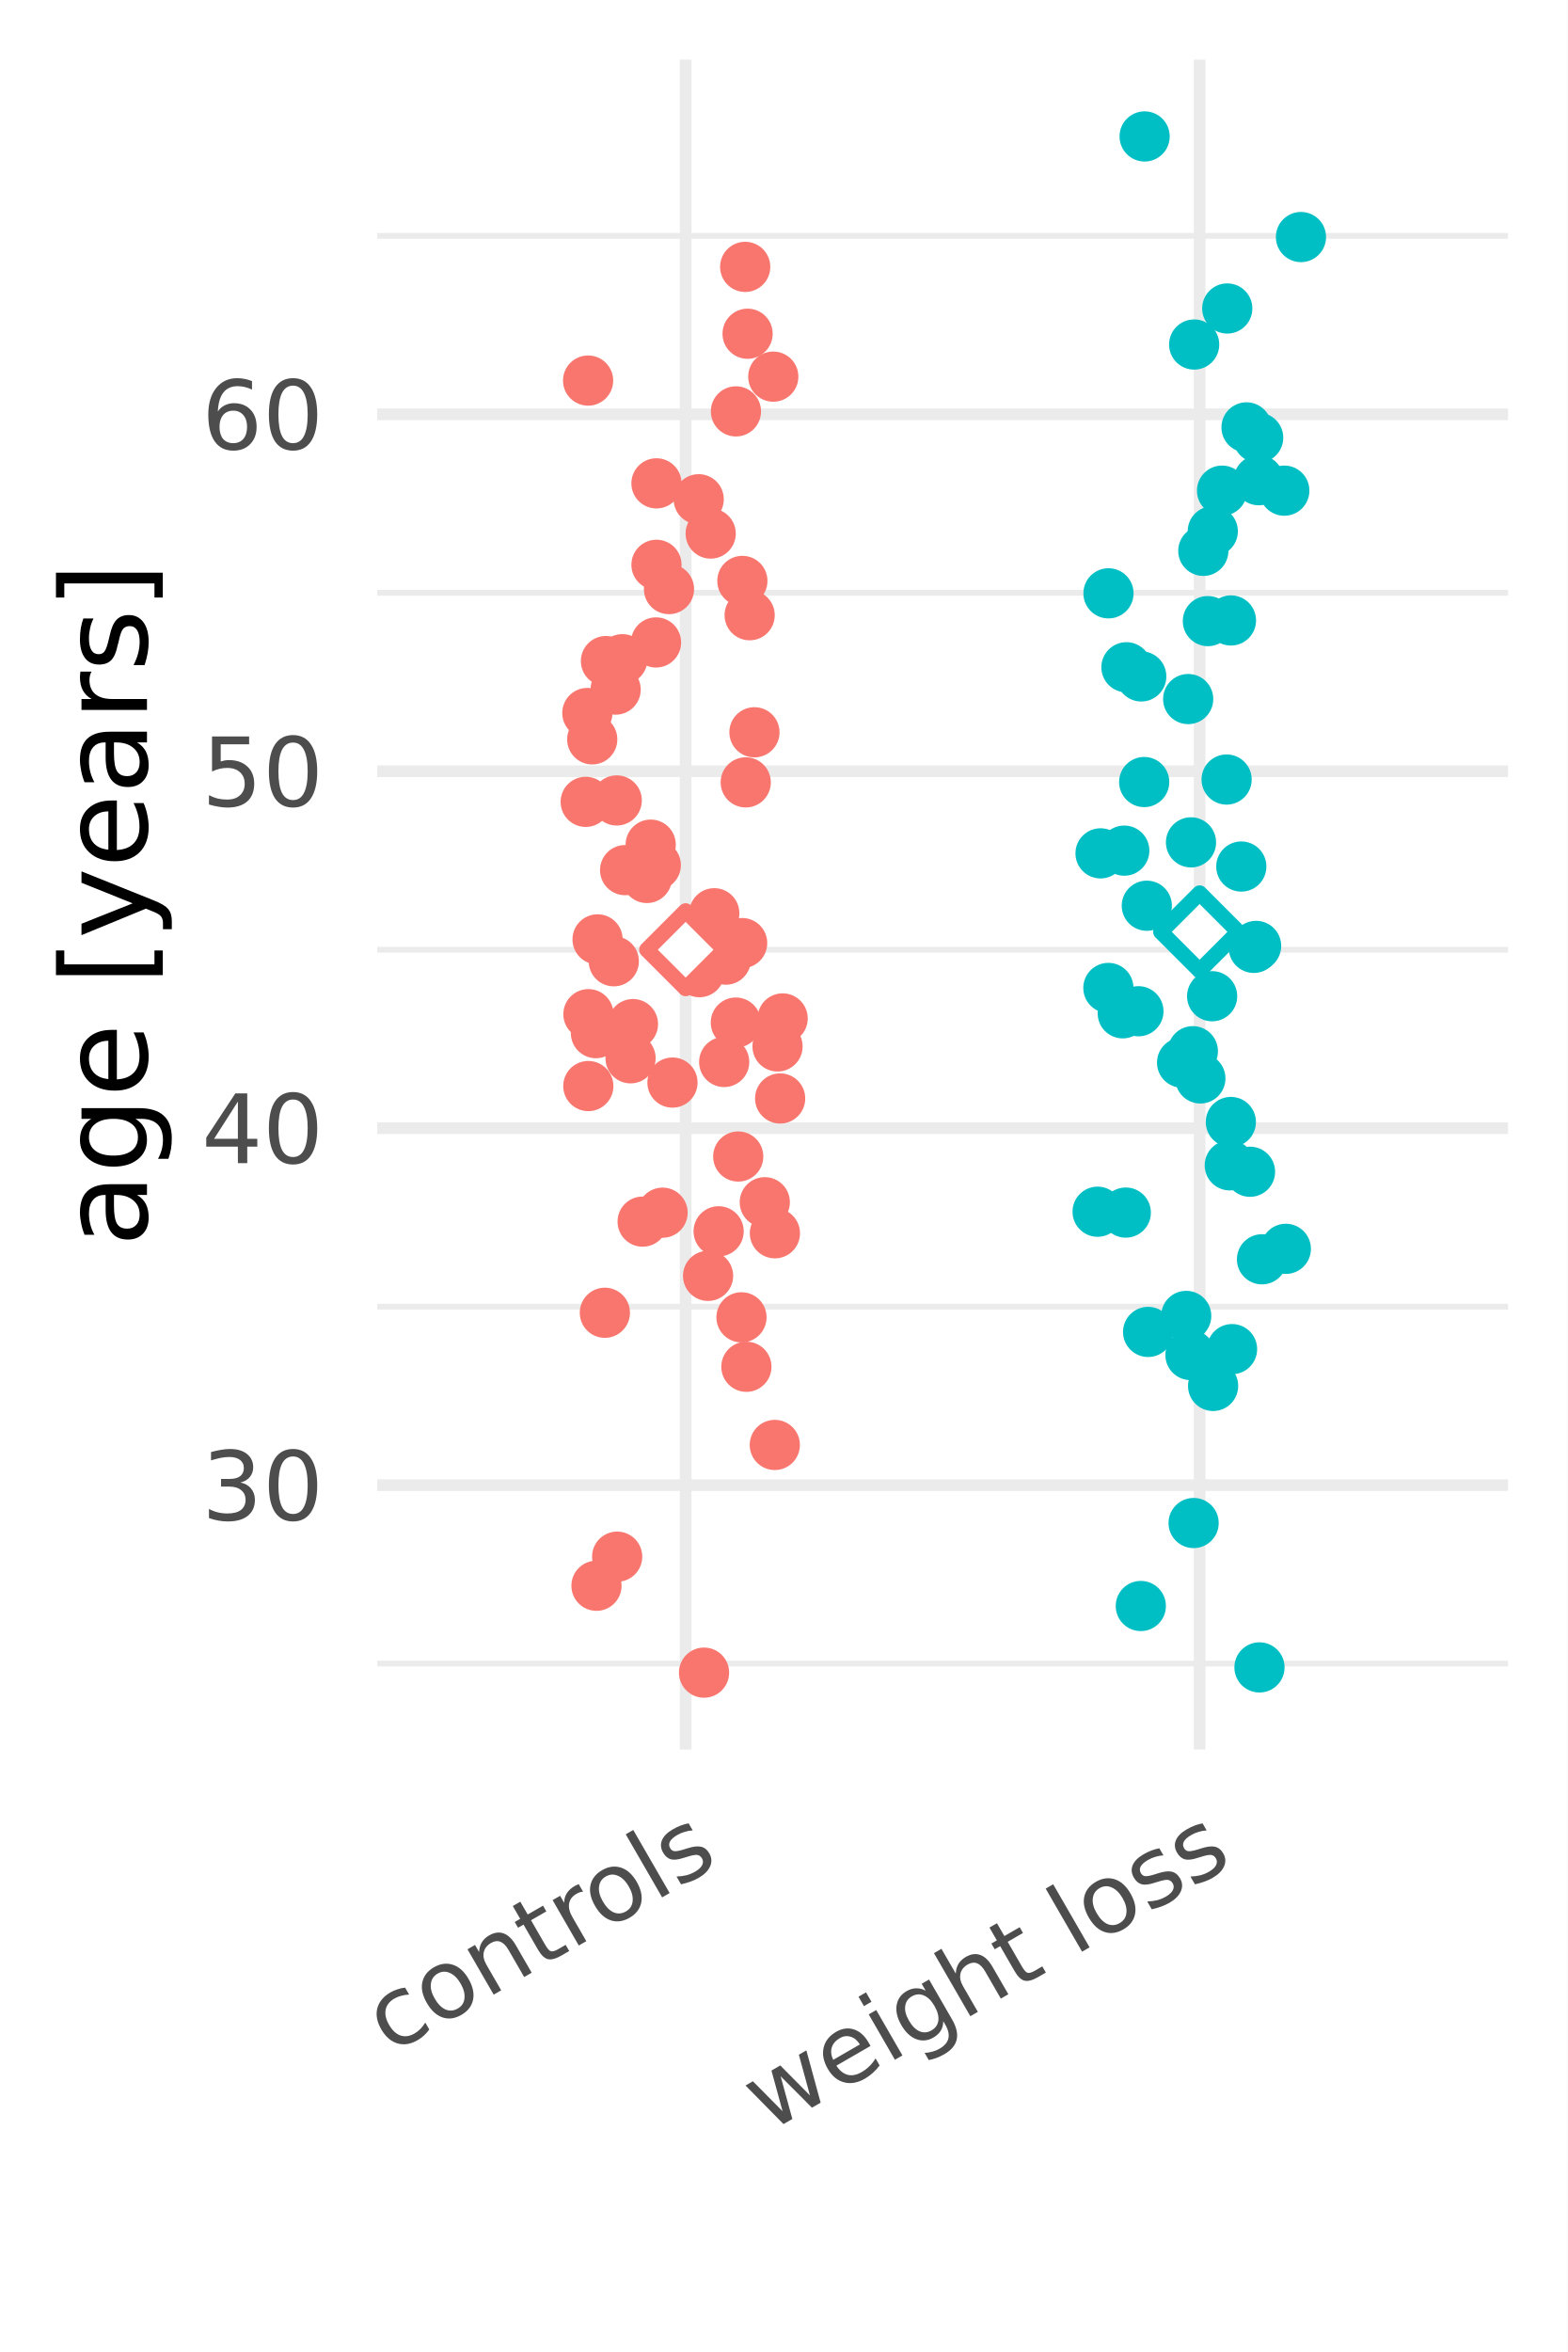
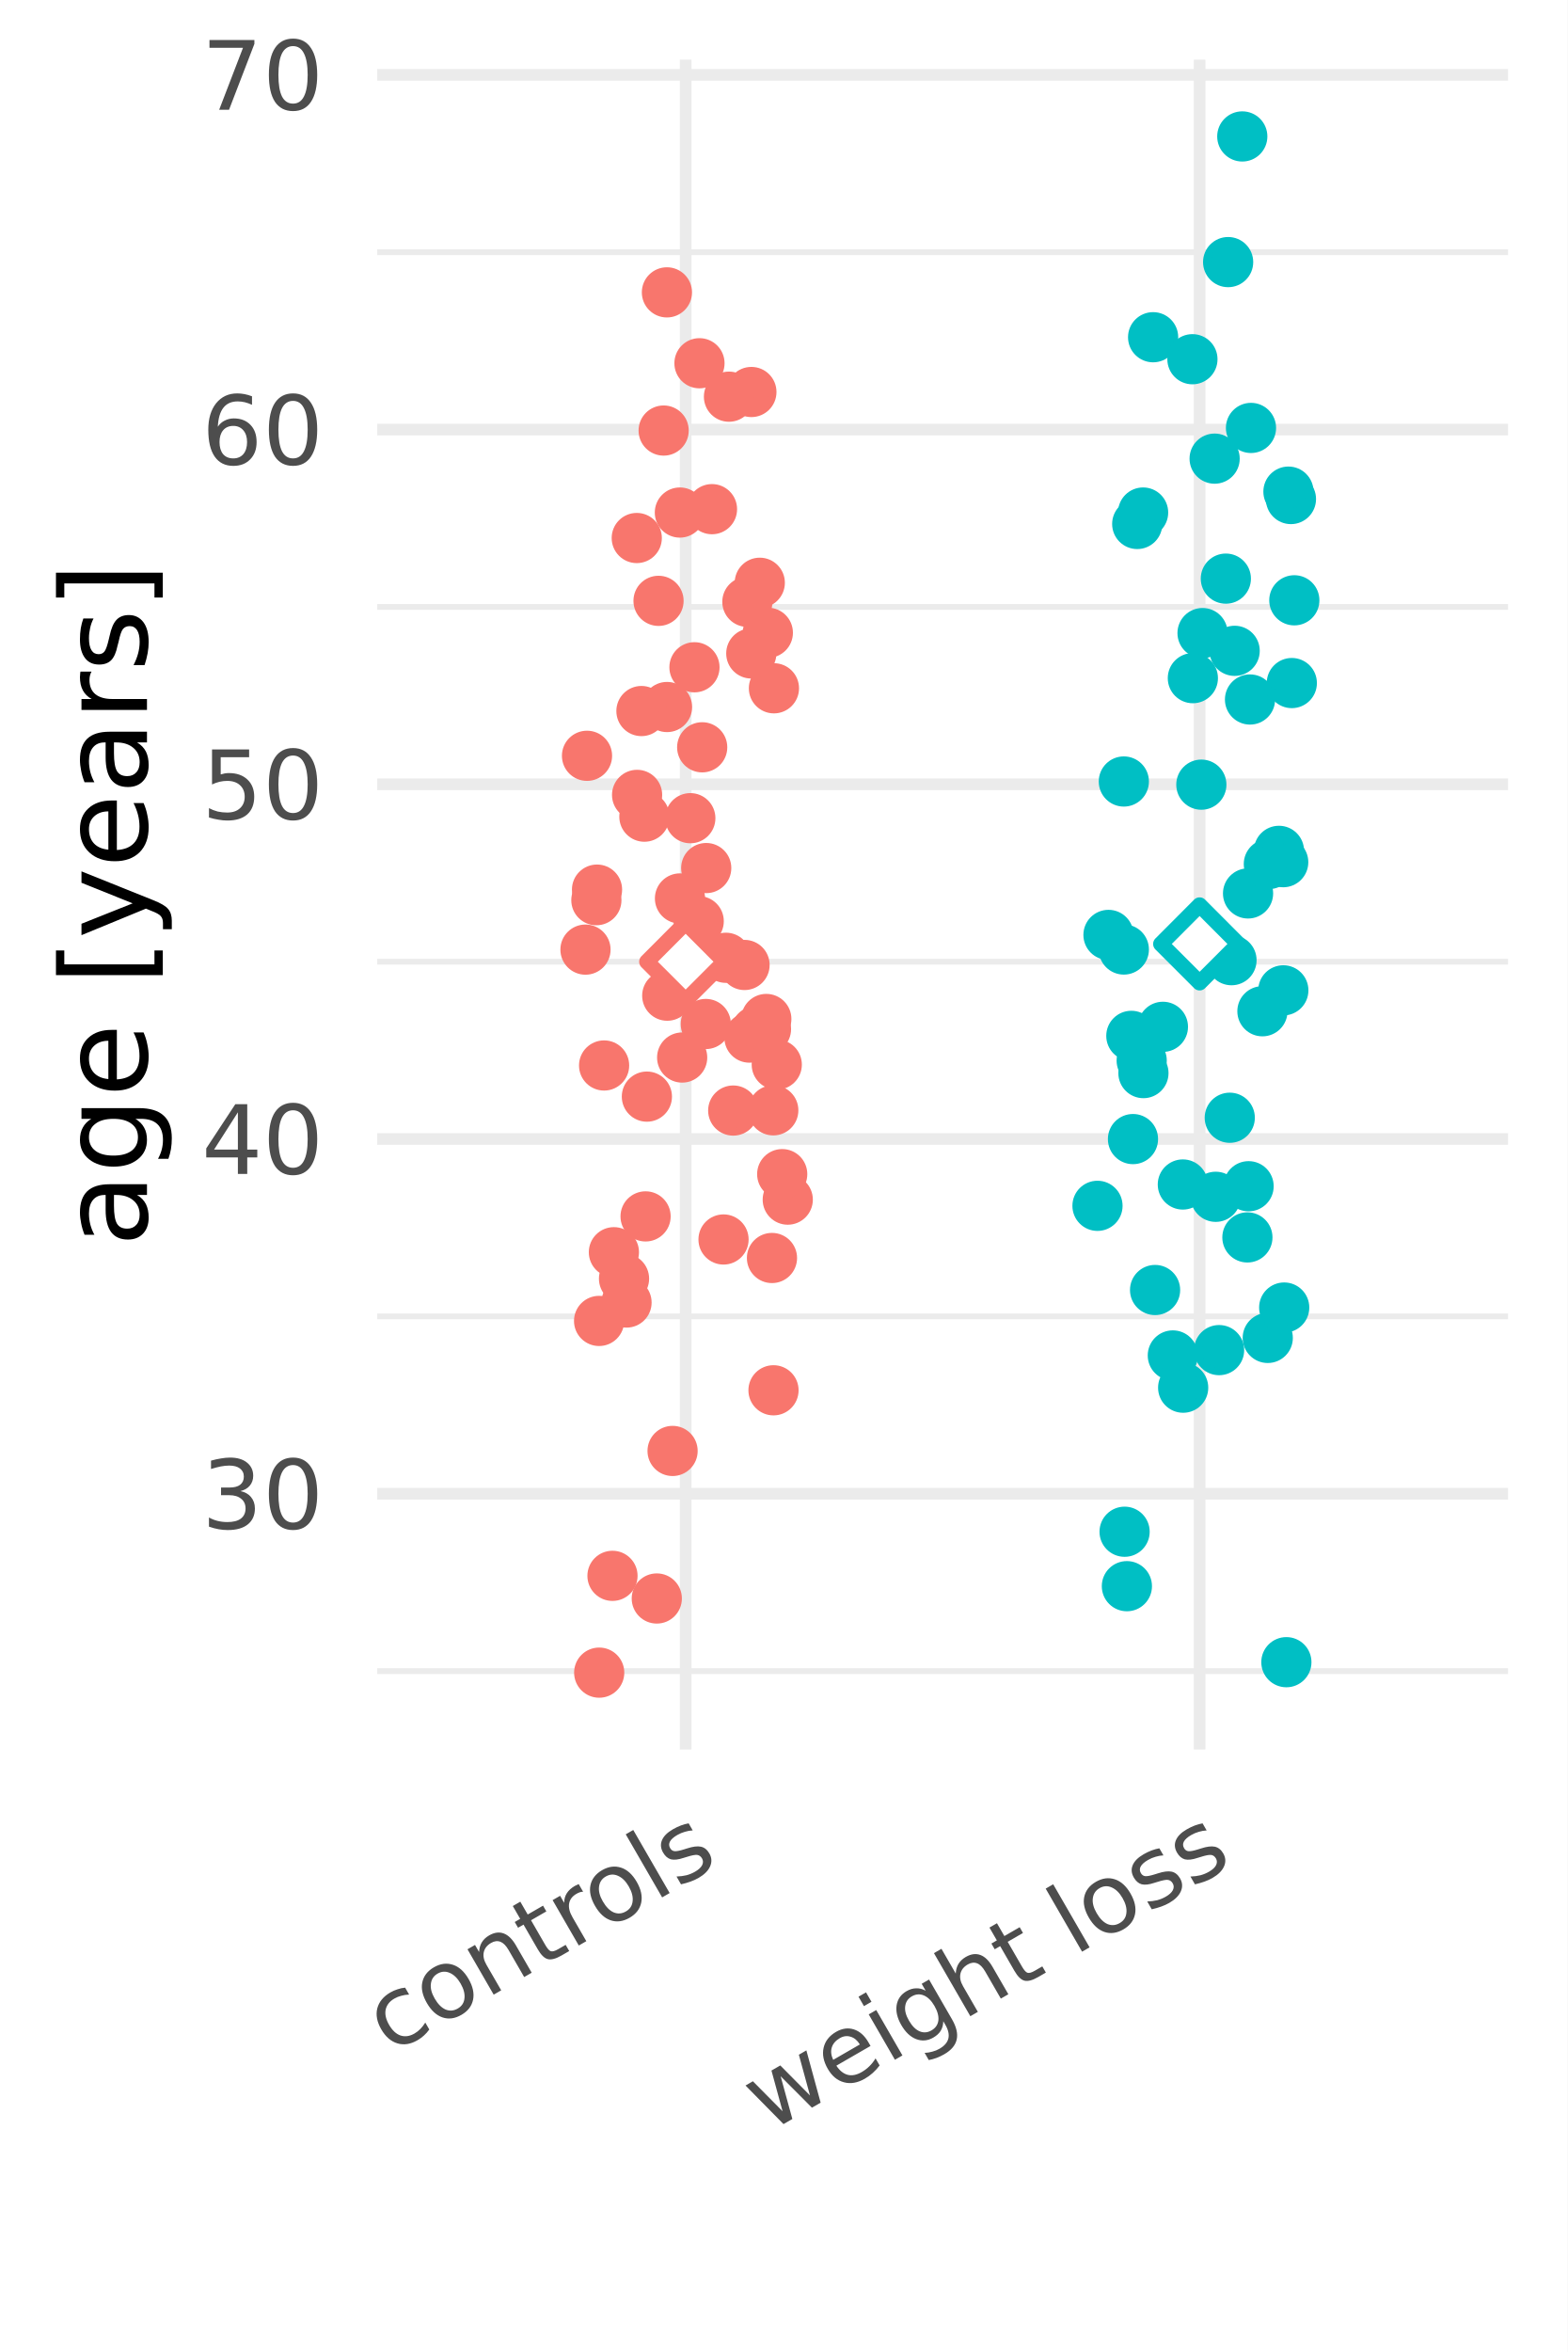
<svg xmlns="http://www.w3.org/2000/svg" class="svglite" width="144.00pt" height="216.00pt" viewBox="0 0 144.00 216.00">
  <defs>
    <style type="text/css">
    .svglite line, .svglite polyline, .svglite polygon, .svglite path, .svglite rect, .svglite circle {
      fill: none;
      stroke: #000000;
      stroke-linecap: round;
      stroke-linejoin: round;
      stroke-miterlimit: 10.00;
    }
  </style>
  </defs>
  <rect width="100%" height="100%" style="stroke: none; fill: #FFFFFF;" />
  <defs>
    <clipPath id="cpMC4wMHwxNDQuMDB8MC4wMHwyMTYuMDA=">
      <rect x="0.00" y="0.00" width="144.00" height="216.00" />
    </clipPath>
  </defs>
  <g clip-path="url(#cpMC4wMHwxNDQuMDB8MC4wMHwyMTYuMDA=)">
</g>
  <defs>
    <clipPath id="cpMzQuNjV8MTM4LjUyfDUuNDh8MTYwLjY3">
      <rect x="34.65" y="5.48" width="103.87" height="155.19" />
    </clipPath>
  </defs>
  <g clip-path="url(#cpMzQuNjV8MTM4LjUyfDUuNDh8MTYwLjY3)">
-     <polyline points="34.65,152.78 138.52,152.78 " style="stroke-width: 0.53; stroke: #EBEBEB; stroke-linecap: butt;" />
-     <polyline points="34.65,120.00 138.52,120.00 " style="stroke-width: 0.53; stroke: #EBEBEB; stroke-linecap: butt;" />
-     <polyline points="34.65,87.22 138.52,87.22 " style="stroke-width: 0.53; stroke: #EBEBEB; stroke-linecap: butt;" />
-     <polyline points="34.65,54.44 138.52,54.44 " style="stroke-width: 0.53; stroke: #EBEBEB; stroke-linecap: butt;" />
-     <polyline points="34.65,21.66 138.52,21.66 " style="stroke-width: 0.53; stroke: #EBEBEB; stroke-linecap: butt;" />
-     <polyline points="34.65,136.39 138.52,136.39 " style="stroke-width: 1.07; stroke: #EBEBEB; stroke-linecap: butt;" />
-     <polyline points="34.65,103.61 138.52,103.61 " style="stroke-width: 1.07; stroke: #EBEBEB; stroke-linecap: butt;" />
-     <polyline points="34.65,70.83 138.52,70.83 " style="stroke-width: 1.07; stroke: #EBEBEB; stroke-linecap: butt;" />
-     <polyline points="34.65,38.05 138.52,38.05 " style="stroke-width: 1.07; stroke: #EBEBEB; stroke-linecap: butt;" />
+     <polyline points="34.65,153.47 138.52,153.47 " style="stroke-width: 0.53; stroke: #EBEBEB; stroke-linecap: butt;" />
+     <polyline points="34.65,120.89 138.52,120.89 " style="stroke-width: 0.53; stroke: #EBEBEB; stroke-linecap: butt;" />
+     <polyline points="34.65,88.32 138.52,88.32 " style="stroke-width: 0.53; stroke: #EBEBEB; stroke-linecap: butt;" />
+     <polyline points="34.65,55.74 138.52,55.74 " style="stroke-width: 0.53; stroke: #EBEBEB; stroke-linecap: butt;" />
+     <polyline points="34.65,23.16 138.52,23.16 " style="stroke-width: 0.53; stroke: #EBEBEB; stroke-linecap: butt;" />
+     <polyline points="34.65,137.18 138.52,137.18 " style="stroke-width: 1.07; stroke: #EBEBEB; stroke-linecap: butt;" />
+     <polyline points="34.65,104.60 138.52,104.60 " style="stroke-width: 1.07; stroke: #EBEBEB; stroke-linecap: butt;" />
+     <polyline points="34.65,72.03 138.52,72.03 " style="stroke-width: 1.07; stroke: #EBEBEB; stroke-linecap: butt;" />
+     <polyline points="34.65,39.45 138.52,39.45 " style="stroke-width: 1.07; stroke: #EBEBEB; stroke-linecap: butt;" />
+     <polyline points="34.65,6.87 138.52,6.87 " style="stroke-width: 1.07; stroke: #EBEBEB; stroke-linecap: butt;" />
    <polyline points="62.98,160.67 62.98,5.48 " style="stroke-width: 1.07; stroke: #EBEBEB; stroke-linecap: butt;" />
    <polyline points="110.19,160.67 110.19,5.48 " style="stroke-width: 1.07; stroke: #EBEBEB; stroke-linecap: butt;" />
-     <circle cx="54.74" cy="94.88" r="1.95" style="stroke-width: 0.71; stroke: #F8766D; fill: #F8766D;" />
-     <circle cx="68.45" cy="24.51" r="1.95" style="stroke-width: 0.71; stroke: #F8766D; fill: #F8766D;" />
-     <circle cx="60.30" cy="44.39" r="1.95" style="stroke-width: 0.71; stroke: #F8766D; fill: #F8766D;" />
-     <circle cx="71.18" cy="113.26" r="1.95" style="stroke-width: 0.71; stroke: #F8766D; fill: #F8766D;" />
-     <circle cx="59.42" cy="80.63" r="1.95" style="stroke-width: 0.71; stroke: #F8766D; fill: #F8766D;" />
-     <circle cx="61.45" cy="54.10" r="1.95" style="stroke-width: 0.71; stroke: #F8766D; fill: #F8766D;" />
-     <circle cx="55.56" cy="120.56" r="1.95" style="stroke-width: 0.71; stroke: #F8766D; fill: #F8766D;" />
-     <circle cx="68.19" cy="53.35" r="1.95" style="stroke-width: 0.71; stroke: #F8766D; fill: #F8766D;" />
-     <circle cx="54.89" cy="86.27" r="1.95" style="stroke-width: 0.71; stroke: #F8766D; fill: #F8766D;" />
-     <circle cx="70.25" cy="110.41" r="1.95" style="stroke-width: 0.71; stroke: #F8766D; fill: #F8766D;" />
-     <circle cx="66.67" cy="88.13" r="1.95" style="stroke-width: 0.71; stroke: #F8766D; fill: #F8766D;" />
-     <circle cx="68.56" cy="125.52" r="1.95" style="stroke-width: 0.71; stroke: #F8766D; fill: #F8766D;" />
-     <circle cx="53.80" cy="73.64" r="1.95" style="stroke-width: 0.71; stroke: #F8766D; fill: #F8766D;" />
-     <circle cx="64.25" cy="89.28" r="1.95" style="stroke-width: 0.71; stroke: #F8766D; fill: #F8766D;" />
-     <circle cx="54.02" cy="34.95" r="1.95" style="stroke-width: 0.71; stroke: #F8766D; fill: #F8766D;" />
-     <circle cx="56.69" cy="142.96" r="1.95" style="stroke-width: 0.71; stroke: #F8766D; fill: #F8766D;" />
-     <circle cx="65.61" cy="83.87" r="1.95" style="stroke-width: 0.71; stroke: #F8766D; fill: #F8766D;" />
-     <circle cx="59.77" cy="77.57" r="1.95" style="stroke-width: 0.71; stroke: #F8766D; fill: #F8766D;" />
-     <circle cx="58.14" cy="94.05" r="1.95" style="stroke-width: 0.71; stroke: #F8766D; fill: #F8766D;" />
-     <circle cx="60.26" cy="59.00" r="1.95" style="stroke-width: 0.71; stroke: #F8766D; fill: #F8766D;" />
-     <circle cx="66.01" cy="113.08" r="1.95" style="stroke-width: 0.71; stroke: #F8766D; fill: #F8766D;" />
-     <circle cx="71.66" cy="100.88" r="1.95" style="stroke-width: 0.71; stroke: #F8766D; fill: #F8766D;" />
-     <circle cx="67.81" cy="106.21" r="1.95" style="stroke-width: 0.71; stroke: #F8766D; fill: #F8766D;" />
-     <circle cx="57.42" cy="79.91" r="1.95" style="stroke-width: 0.71; stroke: #F8766D; fill: #F8766D;" />
-     <circle cx="65.28" cy="49.00" r="1.95" style="stroke-width: 0.71; stroke: #F8766D; fill: #F8766D;" />
-     <circle cx="61.77" cy="99.42" r="1.95" style="stroke-width: 0.71; stroke: #F8766D; fill: #F8766D;" />
-     <circle cx="54.05" cy="93.14" r="1.95" style="stroke-width: 0.71; stroke: #F8766D; fill: #F8766D;" />
-     <circle cx="60.24" cy="79.45" r="1.95" style="stroke-width: 0.71; stroke: #F8766D; fill: #F8766D;" />
-     <circle cx="55.66" cy="60.71" r="1.95" style="stroke-width: 0.71; stroke: #F8766D; fill: #F8766D;" />
-     <circle cx="54.40" cy="67.90" r="1.95" style="stroke-width: 0.71; stroke: #F8766D; fill: #F8766D;" />
-     <circle cx="64.18" cy="45.85" r="1.95" style="stroke-width: 0.71; stroke: #F8766D; fill: #F8766D;" />
-     <circle cx="71.42" cy="96.10" r="1.95" style="stroke-width: 0.71; stroke: #F8766D; fill: #F8766D;" />
-     <circle cx="68.50" cy="71.85" r="1.95" style="stroke-width: 0.71; stroke: #F8766D; fill: #F8766D;" />
-     <circle cx="60.86" cy="111.37" r="1.95" style="stroke-width: 0.71; stroke: #F8766D; fill: #F8766D;" />
-     <circle cx="68.11" cy="120.98" r="1.95" style="stroke-width: 0.71; stroke: #F8766D; fill: #F8766D;" />
-     <circle cx="68.17" cy="86.61" r="1.95" style="stroke-width: 0.71; stroke: #F8766D; fill: #F8766D;" />
-     <circle cx="71.17" cy="132.70" r="1.95" style="stroke-width: 0.71; stroke: #F8766D; fill: #F8766D;" />
-     <circle cx="69.30" cy="67.25" r="1.95" style="stroke-width: 0.71; stroke: #F8766D; fill: #F8766D;" />
-     <circle cx="56.65" cy="73.51" r="1.95" style="stroke-width: 0.71; stroke: #F8766D; fill: #F8766D;" />
-     <circle cx="59.03" cy="112.19" r="1.95" style="stroke-width: 0.71; stroke: #F8766D; fill: #F8766D;" />
-     <circle cx="53.95" cy="65.48" r="1.95" style="stroke-width: 0.71; stroke: #F8766D; fill: #F8766D;" />
-     <circle cx="56.38" cy="88.28" r="1.95" style="stroke-width: 0.71; stroke: #F8766D; fill: #F8766D;" />
-     <circle cx="65.04" cy="117.17" r="1.95" style="stroke-width: 0.71; stroke: #F8766D; fill: #F8766D;" />
-     <circle cx="71.03" cy="34.59" r="1.95" style="stroke-width: 0.71; stroke: #F8766D; fill: #F8766D;" />
-     <circle cx="67.60" cy="37.78" r="1.95" style="stroke-width: 0.71; stroke: #F8766D; fill: #F8766D;" />
-     <circle cx="57.17" cy="60.54" r="1.95" style="stroke-width: 0.71; stroke: #F8766D; fill: #F8766D;" />
-     <circle cx="68.86" cy="56.50" r="1.95" style="stroke-width: 0.71; stroke: #F8766D; fill: #F8766D;" />
-     <circle cx="54.04" cy="99.74" r="1.95" style="stroke-width: 0.71; stroke: #F8766D; fill: #F8766D;" />
-     <circle cx="60.30" cy="51.87" r="1.95" style="stroke-width: 0.71; stroke: #F8766D; fill: #F8766D;" />
-     <circle cx="64.67" cy="153.61" r="1.95" style="stroke-width: 0.71; stroke: #F8766D; fill: #F8766D;" />
-     <circle cx="66.52" cy="97.53" r="1.95" style="stroke-width: 0.71; stroke: #F8766D; fill: #F8766D;" />
-     <circle cx="57.92" cy="97.19" r="1.95" style="stroke-width: 0.71; stroke: #F8766D; fill: #F8766D;" />
-     <circle cx="68.67" cy="30.65" r="1.95" style="stroke-width: 0.71; stroke: #F8766D; fill: #F8766D;" />
-     <circle cx="56.55" cy="63.33" r="1.95" style="stroke-width: 0.71; stroke: #F8766D; fill: #F8766D;" />
-     <circle cx="67.59" cy="93.91" r="1.95" style="stroke-width: 0.71; stroke: #F8766D; fill: #F8766D;" />
-     <circle cx="71.89" cy="93.53" r="1.95" style="stroke-width: 0.71; stroke: #F8766D; fill: #F8766D;" />
-     <circle cx="54.79" cy="145.63" r="1.95" style="stroke-width: 0.71; stroke: #F8766D; fill: #F8766D;" />
-     <circle cx="109.57" cy="96.54" r="1.95" style="stroke-width: 0.71; stroke: #00BFC4; fill: #00BFC4;" />
-     <circle cx="114.50" cy="39.25" r="1.95" style="stroke-width: 0.71; stroke: #00BFC4; fill: #00BFC4;" />
-     <circle cx="113.07" cy="56.98" r="1.95" style="stroke-width: 0.71; stroke: #00BFC4; fill: #00BFC4;" />
-     <circle cx="118.11" cy="114.69" r="1.95" style="stroke-width: 0.71; stroke: #00BFC4; fill: #00BFC4;" />
-     <circle cx="113.17" cy="123.90" r="1.95" style="stroke-width: 0.71; stroke: #00BFC4; fill: #00BFC4;" />
-     <circle cx="105.34" cy="83.18" r="1.95" style="stroke-width: 0.71; stroke: #00BFC4; fill: #00BFC4;" />
-     <circle cx="101.09" cy="78.37" r="1.95" style="stroke-width: 0.71; stroke: #00BFC4; fill: #00BFC4;" />
-     <circle cx="103.13" cy="93.06" r="1.95" style="stroke-width: 0.71; stroke: #00BFC4; fill: #00BFC4;" />
-     <circle cx="114.82" cy="107.61" r="1.95" style="stroke-width: 0.71; stroke: #00BFC4; fill: #00BFC4;" />
-     <circle cx="110.95" cy="57.04" r="1.95" style="stroke-width: 0.71; stroke: #00BFC4; fill: #00BFC4;" />
-     <circle cx="115.62" cy="44.10" r="1.95" style="stroke-width: 0.71; stroke: #00BFC4; fill: #00BFC4;" />
-     <circle cx="104.83" cy="62.12" r="1.95" style="stroke-width: 0.71; stroke: #00BFC4; fill: #00BFC4;" />
-     <circle cx="109.35" cy="124.44" r="1.95" style="stroke-width: 0.71; stroke: #00BFC4; fill: #00BFC4;" />
-     <circle cx="103.47" cy="61.28" r="1.95" style="stroke-width: 0.71; stroke: #00BFC4; fill: #00BFC4;" />
-     <circle cx="110.53" cy="50.59" r="1.95" style="stroke-width: 0.71; stroke: #00BFC4; fill: #00BFC4;" />
-     <circle cx="111.43" cy="127.28" r="1.95" style="stroke-width: 0.71; stroke: #00BFC4; fill: #00BFC4;" />
-     <circle cx="103.41" cy="111.36" r="1.95" style="stroke-width: 0.71; stroke: #00BFC4; fill: #00BFC4;" />
-     <circle cx="101.81" cy="90.73" r="1.95" style="stroke-width: 0.71; stroke: #00BFC4; fill: #00BFC4;" />
-     <circle cx="111.34" cy="91.49" r="1.95" style="stroke-width: 0.71; stroke: #00BFC4; fill: #00BFC4;" />
-     <circle cx="110.26" cy="99.04" r="1.95" style="stroke-width: 0.71; stroke: #00BFC4; fill: #00BFC4;" />
-     <circle cx="115.69" cy="153.13" r="1.95" style="stroke-width: 0.71; stroke: #00BFC4; fill: #00BFC4;" />
-     <circle cx="104.79" cy="147.49" r="1.95" style="stroke-width: 0.71; stroke: #00BFC4; fill: #00BFC4;" />
-     <circle cx="105.46" cy="122.32" r="1.95" style="stroke-width: 0.71; stroke: #00BFC4; fill: #00BFC4;" />
-     <circle cx="115.57" cy="40.20" r="1.95" style="stroke-width: 0.71; stroke: #00BFC4; fill: #00BFC4;" />
-     <circle cx="109.14" cy="64.20" r="1.95" style="stroke-width: 0.71; stroke: #00BFC4; fill: #00BFC4;" />
-     <circle cx="112.96" cy="107.02" r="1.95" style="stroke-width: 0.71; stroke: #00BFC4; fill: #00BFC4;" />
-     <circle cx="119.50" cy="21.77" r="1.95" style="stroke-width: 0.71; stroke: #00BFC4; fill: #00BFC4;" />
-     <circle cx="108.96" cy="120.85" r="1.95" style="stroke-width: 0.71; stroke: #00BFC4; fill: #00BFC4;" />
-     <circle cx="109.64" cy="139.87" r="1.95" style="stroke-width: 0.71; stroke: #00BFC4; fill: #00BFC4;" />
-     <circle cx="115.17" cy="87.05" r="1.95" style="stroke-width: 0.71; stroke: #00BFC4; fill: #00BFC4;" />
-     <circle cx="112.73" cy="28.33" r="1.95" style="stroke-width: 0.71; stroke: #00BFC4; fill: #00BFC4;" />
-     <circle cx="115.92" cy="115.65" r="1.95" style="stroke-width: 0.71; stroke: #00BFC4; fill: #00BFC4;" />
-     <circle cx="105.14" cy="12.53" r="1.95" style="stroke-width: 0.71; stroke: #00BFC4; fill: #00BFC4;" />
-     <circle cx="113.06" cy="103.04" r="1.95" style="stroke-width: 0.71; stroke: #00BFC4; fill: #00BFC4;" />
-     <circle cx="112.67" cy="71.59" r="1.95" style="stroke-width: 0.71; stroke: #00BFC4; fill: #00BFC4;" />
-     <circle cx="117.97" cy="45.06" r="1.95" style="stroke-width: 0.71; stroke: #00BFC4; fill: #00BFC4;" />
-     <circle cx="100.82" cy="111.28" r="1.95" style="stroke-width: 0.71; stroke: #00BFC4; fill: #00BFC4;" />
-     <circle cx="104.57" cy="92.87" r="1.95" style="stroke-width: 0.71; stroke: #00BFC4; fill: #00BFC4;" />
-     <circle cx="105.10" cy="71.82" r="1.95" style="stroke-width: 0.71; stroke: #00BFC4; fill: #00BFC4;" />
-     <circle cx="101.82" cy="54.49" r="1.95" style="stroke-width: 0.71; stroke: #00BFC4; fill: #00BFC4;" />
-     <circle cx="115.38" cy="86.87" r="1.95" style="stroke-width: 0.71; stroke: #00BFC4; fill: #00BFC4;" />
-     <circle cx="108.58" cy="97.59" r="1.95" style="stroke-width: 0.71; stroke: #00BFC4; fill: #00BFC4;" />
-     <circle cx="114.02" cy="79.58" r="1.95" style="stroke-width: 0.71; stroke: #00BFC4; fill: #00BFC4;" />
-     <circle cx="109.40" cy="77.36" r="1.95" style="stroke-width: 0.71; stroke: #00BFC4; fill: #00BFC4;" />
-     <circle cx="109.69" cy="31.64" r="1.95" style="stroke-width: 0.71; stroke: #00BFC4; fill: #00BFC4;" />
-     <circle cx="112.25" cy="45.06" r="1.95" style="stroke-width: 0.71; stroke: #00BFC4; fill: #00BFC4;" />
-     <circle cx="111.40" cy="48.79" r="1.95" style="stroke-width: 0.71; stroke: #00BFC4; fill: #00BFC4;" />
-     <circle cx="103.27" cy="78.12" r="1.95" style="stroke-width: 0.71; stroke: #00BFC4; fill: #00BFC4;" />
-     <polygon points="62.98,90.78 66.54,87.22 62.98,83.66 59.42,87.22 " style="stroke-width: 1.42; stroke: #F8766D; fill: #FFFFFF;" />
-     <polygon points="110.19,89.14 113.75,85.58 110.19,82.02 106.63,85.58 " style="stroke-width: 1.42; stroke: #00BFC4; fill: #FFFFFF;" />
+     <circle cx="70.36" cy="94.51" r="1.95" style="stroke-width: 0.71; stroke: #F8766D; fill: #F8766D;" />
+     <circle cx="61.26" cy="26.85" r="1.95" style="stroke-width: 0.71; stroke: #F8766D; fill: #F8766D;" />
+     <circle cx="62.45" cy="47.07" r="1.95" style="stroke-width: 0.71; stroke: #F8766D; fill: #F8766D;" />
+     <circle cx="56.39" cy="115.00" r="1.95" style="stroke-width: 0.71; stroke: #F8766D; fill: #F8766D;" />
+     <circle cx="62.46" cy="82.51" r="1.95" style="stroke-width: 0.71; stroke: #F8766D; fill: #F8766D;" />
+     <circle cx="60.49" cy="55.18" r="1.95" style="stroke-width: 0.71; stroke: #F8766D; fill: #F8766D;" />
+     <circle cx="55.03" cy="121.31" r="1.95" style="stroke-width: 0.71; stroke: #F8766D; fill: #F8766D;" />
+     <circle cx="68.65" cy="55.27" r="1.95" style="stroke-width: 0.71; stroke: #F8766D; fill: #F8766D;" />
+     <circle cx="53.78" cy="87.21" r="1.95" style="stroke-width: 0.71; stroke: #F8766D; fill: #F8766D;" />
+     <circle cx="72.36" cy="110.17" r="1.95" style="stroke-width: 0.71; stroke: #F8766D; fill: #F8766D;" />
+     <circle cx="66.68" cy="87.96" r="1.95" style="stroke-width: 0.71; stroke: #F8766D; fill: #F8766D;" />
+     <circle cx="71.05" cy="127.68" r="1.95" style="stroke-width: 0.71; stroke: #F8766D; fill: #F8766D;" />
+     <circle cx="59.19" cy="75.00" r="1.95" style="stroke-width: 0.71; stroke: #F8766D; fill: #F8766D;" />
+     <circle cx="61.29" cy="91.44" r="1.95" style="stroke-width: 0.71; stroke: #F8766D; fill: #F8766D;" />
+     <circle cx="69.02" cy="36.00" r="1.95" style="stroke-width: 0.71; stroke: #F8766D; fill: #F8766D;" />
+     <circle cx="56.26" cy="144.72" r="1.95" style="stroke-width: 0.71; stroke: #F8766D; fill: #F8766D;" />
+     <circle cx="64.18" cy="84.60" r="1.95" style="stroke-width: 0.71; stroke: #F8766D; fill: #F8766D;" />
+     <circle cx="64.87" cy="79.72" r="1.95" style="stroke-width: 0.71; stroke: #F8766D; fill: #F8766D;" />
+     <circle cx="68.84" cy="95.29" r="1.95" style="stroke-width: 0.71; stroke: #F8766D; fill: #F8766D;" />
+     <circle cx="70.53" cy="58.11" r="1.95" style="stroke-width: 0.71; stroke: #F8766D; fill: #F8766D;" />
+     <circle cx="70.91" cy="115.53" r="1.95" style="stroke-width: 0.71; stroke: #F8766D; fill: #F8766D;" />
+     <circle cx="71.03" cy="101.97" r="1.95" style="stroke-width: 0.71; stroke: #F8766D; fill: #F8766D;" />
+     <circle cx="71.85" cy="107.83" r="1.95" style="stroke-width: 0.71; stroke: #F8766D; fill: #F8766D;" />
+     <circle cx="54.84" cy="81.70" r="1.95" style="stroke-width: 0.71; stroke: #F8766D; fill: #F8766D;" />
+     <circle cx="58.49" cy="49.41" r="1.95" style="stroke-width: 0.71; stroke: #F8766D; fill: #F8766D;" />
+     <circle cx="67.35" cy="101.99" r="1.95" style="stroke-width: 0.71; stroke: #F8766D; fill: #F8766D;" />
+     <circle cx="64.83" cy="94.04" r="1.95" style="stroke-width: 0.71; stroke: #F8766D; fill: #F8766D;" />
+     <circle cx="54.78" cy="82.67" r="1.95" style="stroke-width: 0.71; stroke: #F8766D; fill: #F8766D;" />
+     <circle cx="71.09" cy="63.21" r="1.95" style="stroke-width: 0.71; stroke: #F8766D; fill: #F8766D;" />
+     <circle cx="53.92" cy="69.41" r="1.95" style="stroke-width: 0.71; stroke: #F8766D; fill: #F8766D;" />
+     <circle cx="65.40" cy="46.76" r="1.95" style="stroke-width: 0.71; stroke: #F8766D; fill: #F8766D;" />
+     <circle cx="62.66" cy="97.12" r="1.95" style="stroke-width: 0.71; stroke: #F8766D; fill: #F8766D;" />
+     <circle cx="58.52" cy="73.00" r="1.95" style="stroke-width: 0.71; stroke: #F8766D; fill: #F8766D;" />
+     <circle cx="59.30" cy="111.71" r="1.95" style="stroke-width: 0.71; stroke: #F8766D; fill: #F8766D;" />
+     <circle cx="57.55" cy="119.62" r="1.95" style="stroke-width: 0.71; stroke: #F8766D; fill: #F8766D;" />
+     <circle cx="64.49" cy="87.83" r="1.95" style="stroke-width: 0.71; stroke: #F8766D; fill: #F8766D;" />
+     <circle cx="61.78" cy="133.25" r="1.95" style="stroke-width: 0.71; stroke: #F8766D; fill: #F8766D;" />
+     <circle cx="64.50" cy="68.63" r="1.95" style="stroke-width: 0.71; stroke: #F8766D; fill: #F8766D;" />
+     <circle cx="63.41" cy="75.14" r="1.95" style="stroke-width: 0.71; stroke: #F8766D; fill: #F8766D;" />
+     <circle cx="66.46" cy="113.83" r="1.95" style="stroke-width: 0.71; stroke: #F8766D; fill: #F8766D;" />
+     <circle cx="61.27" cy="64.93" r="1.95" style="stroke-width: 0.71; stroke: #F8766D; fill: #F8766D;" />
+     <circle cx="68.39" cy="88.62" r="1.95" style="stroke-width: 0.71; stroke: #F8766D; fill: #F8766D;" />
+     <circle cx="57.32" cy="117.43" r="1.95" style="stroke-width: 0.71; stroke: #F8766D; fill: #F8766D;" />
+     <circle cx="66.96" cy="36.43" r="1.95" style="stroke-width: 0.71; stroke: #F8766D; fill: #F8766D;" />
+     <circle cx="60.96" cy="39.54" r="1.95" style="stroke-width: 0.71; stroke: #F8766D; fill: #F8766D;" />
+     <circle cx="63.79" cy="61.28" r="1.95" style="stroke-width: 0.71; stroke: #F8766D; fill: #F8766D;" />
+     <circle cx="69.01" cy="60.01" r="1.95" style="stroke-width: 0.71; stroke: #F8766D; fill: #F8766D;" />
+     <circle cx="59.42" cy="100.71" r="1.95" style="stroke-width: 0.71; stroke: #F8766D; fill: #F8766D;" />
+     <circle cx="69.79" cy="53.52" r="1.95" style="stroke-width: 0.71; stroke: #F8766D; fill: #F8766D;" />
+     <circle cx="55.04" cy="153.61" r="1.95" style="stroke-width: 0.71; stroke: #F8766D; fill: #F8766D;" />
+     <circle cx="71.35" cy="97.77" r="1.95" style="stroke-width: 0.71; stroke: #F8766D; fill: #F8766D;" />
+     <circle cx="55.49" cy="97.85" r="1.95" style="stroke-width: 0.71; stroke: #F8766D; fill: #F8766D;" />
+     <circle cx="64.25" cy="33.36" r="1.95" style="stroke-width: 0.71; stroke: #F8766D; fill: #F8766D;" />
+     <circle cx="58.92" cy="65.30" r="1.95" style="stroke-width: 0.71; stroke: #F8766D; fill: #F8766D;" />
+     <circle cx="70.39" cy="93.58" r="1.95" style="stroke-width: 0.71; stroke: #F8766D; fill: #F8766D;" />
+     <circle cx="69.45" cy="94.70" r="1.95" style="stroke-width: 0.71; stroke: #F8766D; fill: #F8766D;" />
+     <circle cx="60.33" cy="146.80" r="1.95" style="stroke-width: 0.71; stroke: #F8766D; fill: #F8766D;" />
+     <circle cx="104.87" cy="97.40" r="1.95" style="stroke-width: 0.71; stroke: #00BFC4; fill: #00BFC4;" />
+     <circle cx="114.91" cy="39.30" r="1.95" style="stroke-width: 0.71; stroke: #00BFC4; fill: #00BFC4;" />
+     <circle cx="110.46" cy="58.14" r="1.95" style="stroke-width: 0.71; stroke: #00BFC4; fill: #00BFC4;" />
+     <circle cx="114.58" cy="113.64" r="1.95" style="stroke-width: 0.71; stroke: #00BFC4; fill: #00BFC4;" />
+     <circle cx="111.98" cy="123.99" r="1.95" style="stroke-width: 0.71; stroke: #00BFC4; fill: #00BFC4;" />
+     <circle cx="101.82" cy="85.86" r="1.95" style="stroke-width: 0.71; stroke: #00BFC4; fill: #00BFC4;" />
+     <circle cx="117.48" cy="78.14" r="1.95" style="stroke-width: 0.71; stroke: #00BFC4; fill: #00BFC4;" />
+     <circle cx="106.82" cy="94.30" r="1.95" style="stroke-width: 0.71; stroke: #00BFC4; fill: #00BFC4;" />
+     <circle cx="108.65" cy="108.78" r="1.95" style="stroke-width: 0.71; stroke: #00BFC4; fill: #00BFC4;" />
+     <circle cx="113.41" cy="59.77" r="1.95" style="stroke-width: 0.71; stroke: #00BFC4; fill: #00BFC4;" />
+     <circle cx="118.58" cy="45.83" r="1.95" style="stroke-width: 0.71; stroke: #00BFC4; fill: #00BFC4;" />
+     <circle cx="118.66" cy="62.73" r="1.95" style="stroke-width: 0.71; stroke: #00BFC4; fill: #00BFC4;" />
+     <circle cx="107.73" cy="124.48" r="1.95" style="stroke-width: 0.71; stroke: #00BFC4; fill: #00BFC4;" />
+     <circle cx="109.57" cy="62.28" r="1.95" style="stroke-width: 0.71; stroke: #00BFC4; fill: #00BFC4;" />
+     <circle cx="112.60" cy="53.14" r="1.95" style="stroke-width: 0.71; stroke: #00BFC4; fill: #00BFC4;" />
+     <circle cx="108.68" cy="127.44" r="1.95" style="stroke-width: 0.71; stroke: #00BFC4; fill: #00BFC4;" />
+     <circle cx="100.81" cy="110.74" r="1.95" style="stroke-width: 0.71; stroke: #00BFC4; fill: #00BFC4;" />
+     <circle cx="117.88" cy="90.95" r="1.95" style="stroke-width: 0.71; stroke: #00BFC4; fill: #00BFC4;" />
+     <circle cx="115.96" cy="92.87" r="1.95" style="stroke-width: 0.71; stroke: #00BFC4; fill: #00BFC4;" />
+     <circle cx="112.96" cy="102.65" r="1.95" style="stroke-width: 0.71; stroke: #00BFC4; fill: #00BFC4;" />
+     <circle cx="118.16" cy="152.65" r="1.95" style="stroke-width: 0.71; stroke: #00BFC4; fill: #00BFC4;" />
+     <circle cx="103.51" cy="145.67" r="1.95" style="stroke-width: 0.71; stroke: #00BFC4; fill: #00BFC4;" />
+     <circle cx="116.45" cy="122.87" r="1.95" style="stroke-width: 0.71; stroke: #00BFC4; fill: #00BFC4;" />
+     <circle cx="111.57" cy="42.12" r="1.95" style="stroke-width: 0.71; stroke: #00BFC4; fill: #00BFC4;" />
+     <circle cx="114.82" cy="64.24" r="1.95" style="stroke-width: 0.71; stroke: #00BFC4; fill: #00BFC4;" />
+     <circle cx="114.69" cy="108.94" r="1.95" style="stroke-width: 0.71; stroke: #00BFC4; fill: #00BFC4;" />
+     <circle cx="112.81" cy="24.07" r="1.95" style="stroke-width: 0.71; stroke: #00BFC4; fill: #00BFC4;" />
+     <circle cx="117.96" cy="120.08" r="1.95" style="stroke-width: 0.71; stroke: #00BFC4; fill: #00BFC4;" />
+     <circle cx="103.30" cy="140.67" r="1.95" style="stroke-width: 0.71; stroke: #00BFC4; fill: #00BFC4;" />
+     <circle cx="113.12" cy="88.18" r="1.95" style="stroke-width: 0.71; stroke: #00BFC4; fill: #00BFC4;" />
+     <circle cx="105.92" cy="30.97" r="1.95" style="stroke-width: 0.71; stroke: #00BFC4; fill: #00BFC4;" />
+     <circle cx="106.10" cy="118.47" r="1.95" style="stroke-width: 0.71; stroke: #00BFC4; fill: #00BFC4;" />
+     <circle cx="114.11" cy="12.53" r="1.95" style="stroke-width: 0.71; stroke: #00BFC4; fill: #00BFC4;" />
+     <circle cx="104.07" cy="104.61" r="1.95" style="stroke-width: 0.71; stroke: #00BFC4; fill: #00BFC4;" />
+     <circle cx="103.23" cy="71.77" r="1.95" style="stroke-width: 0.71; stroke: #00BFC4; fill: #00BFC4;" />
+     <circle cx="105.00" cy="47.07" r="1.95" style="stroke-width: 0.71; stroke: #00BFC4; fill: #00BFC4;" />
+     <circle cx="111.67" cy="109.91" r="1.95" style="stroke-width: 0.71; stroke: #00BFC4; fill: #00BFC4;" />
+     <circle cx="103.92" cy="95.13" r="1.95" style="stroke-width: 0.71; stroke: #00BFC4; fill: #00BFC4;" />
+     <circle cx="110.35" cy="72.06" r="1.95" style="stroke-width: 0.71; stroke: #00BFC4; fill: #00BFC4;" />
+     <circle cx="118.89" cy="55.13" r="1.95" style="stroke-width: 0.71; stroke: #00BFC4; fill: #00BFC4;" />
+     <circle cx="103.23" cy="87.20" r="1.95" style="stroke-width: 0.71; stroke: #00BFC4; fill: #00BFC4;" />
+     <circle cx="105.03" cy="98.55" r="1.95" style="stroke-width: 0.71; stroke: #00BFC4; fill: #00BFC4;" />
+     <circle cx="114.64" cy="82.05" r="1.95" style="stroke-width: 0.71; stroke: #00BFC4; fill: #00BFC4;" />
+     <circle cx="117.87" cy="79.18" r="1.95" style="stroke-width: 0.71; stroke: #00BFC4; fill: #00BFC4;" />
+     <circle cx="109.53" cy="32.99" r="1.95" style="stroke-width: 0.71; stroke: #00BFC4; fill: #00BFC4;" />
+     <circle cx="118.35" cy="45.15" r="1.95" style="stroke-width: 0.71; stroke: #00BFC4; fill: #00BFC4;" />
+     <circle cx="104.46" cy="48.12" r="1.95" style="stroke-width: 0.71; stroke: #00BFC4; fill: #00BFC4;" />
+     <circle cx="116.55" cy="79.35" r="1.95" style="stroke-width: 0.71; stroke: #00BFC4; fill: #00BFC4;" />
+     <polygon points="62.98,91.88 66.54,88.32 62.98,84.75 59.42,88.32 " style="stroke-width: 1.42; stroke: #F8766D; fill: #FFFFFF;" />
+     <polygon points="110.19,90.25 113.75,86.69 110.19,83.12 106.63,86.69 " style="stroke-width: 1.42; stroke: #00BFC4; fill: #FFFFFF;" />
  </g>
  <g clip-path="url(#cpMC4wMHwxNDQuMDB8MC4wMHwyMTYuMDA=)">
-     <text x="29.72" y="139.60" text-anchor="end" style="font-size: 8.80px; fill: #4D4D4D; font-family: DejaVu Sans;" textLength="11.19px" lengthAdjust="spacingAndGlyphs">30</text>
-     <text x="29.72" y="106.82" text-anchor="end" style="font-size: 8.80px; fill: #4D4D4D; font-family: DejaVu Sans;" textLength="11.19px" lengthAdjust="spacingAndGlyphs">40</text>
-     <text x="29.72" y="74.04" text-anchor="end" style="font-size: 8.80px; fill: #4D4D4D; font-family: DejaVu Sans;" textLength="11.19px" lengthAdjust="spacingAndGlyphs">50</text>
-     <text x="29.72" y="41.26" text-anchor="end" style="font-size: 8.80px; fill: #4D4D4D; font-family: DejaVu Sans;" textLength="11.19px" lengthAdjust="spacingAndGlyphs">60</text>
+     <text x="29.72" y="140.39" text-anchor="end" style="font-size: 8.80px; fill: #4D4D4D; font-family: DejaVu Sans;" textLength="11.19px" lengthAdjust="spacingAndGlyphs">30</text>
+     <text x="29.72" y="107.81" text-anchor="end" style="font-size: 8.80px; fill: #4D4D4D; font-family: DejaVu Sans;" textLength="11.19px" lengthAdjust="spacingAndGlyphs">40</text>
+     <text x="29.72" y="75.23" text-anchor="end" style="font-size: 8.80px; fill: #4D4D4D; font-family: DejaVu Sans;" textLength="11.19px" lengthAdjust="spacingAndGlyphs">50</text>
+     <text x="29.72" y="42.66" text-anchor="end" style="font-size: 8.80px; fill: #4D4D4D; font-family: DejaVu Sans;" textLength="11.19px" lengthAdjust="spacingAndGlyphs">60</text>
+     <text x="29.72" y="10.08" text-anchor="end" style="font-size: 8.80px; fill: #4D4D4D; font-family: DejaVu Sans;" textLength="11.19px" lengthAdjust="spacingAndGlyphs">70</text>
    <text transform="translate(66.19,171.15) rotate(-30)" text-anchor="end" style="font-size: 8.80px; fill: #4D4D4D; font-family: DejaVu Sans;" textLength="35.09px" lengthAdjust="spacingAndGlyphs">controls</text>
    <text transform="translate(113.40,171.15) rotate(-30)" text-anchor="end" style="font-size: 8.80px; fill: #4D4D4D; font-family: DejaVu Sans;" textLength="49.46px" lengthAdjust="spacingAndGlyphs">weight loss</text>
    <text transform="translate(13.50,83.07) rotate(-90)" text-anchor="middle" style="font-size: 11.00px; font-family: DejaVu Sans;" textLength="62.84px" lengthAdjust="spacingAndGlyphs">age [years]</text>
  </g>
</svg>
